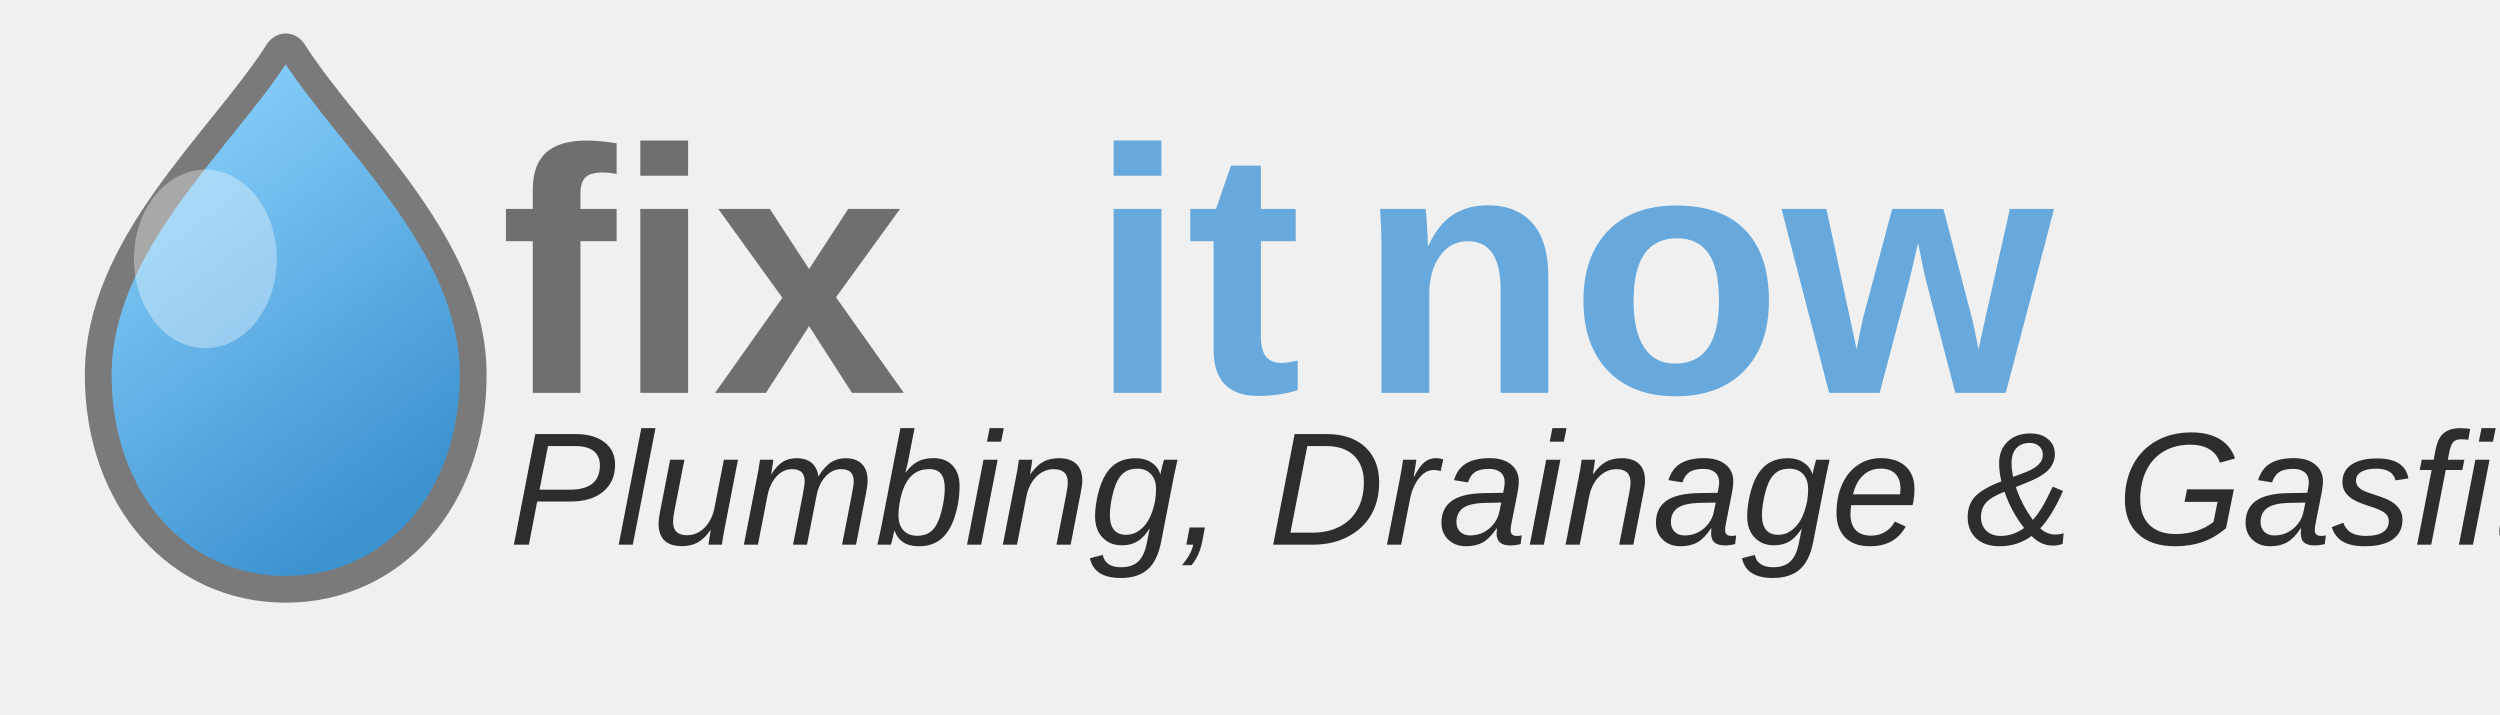
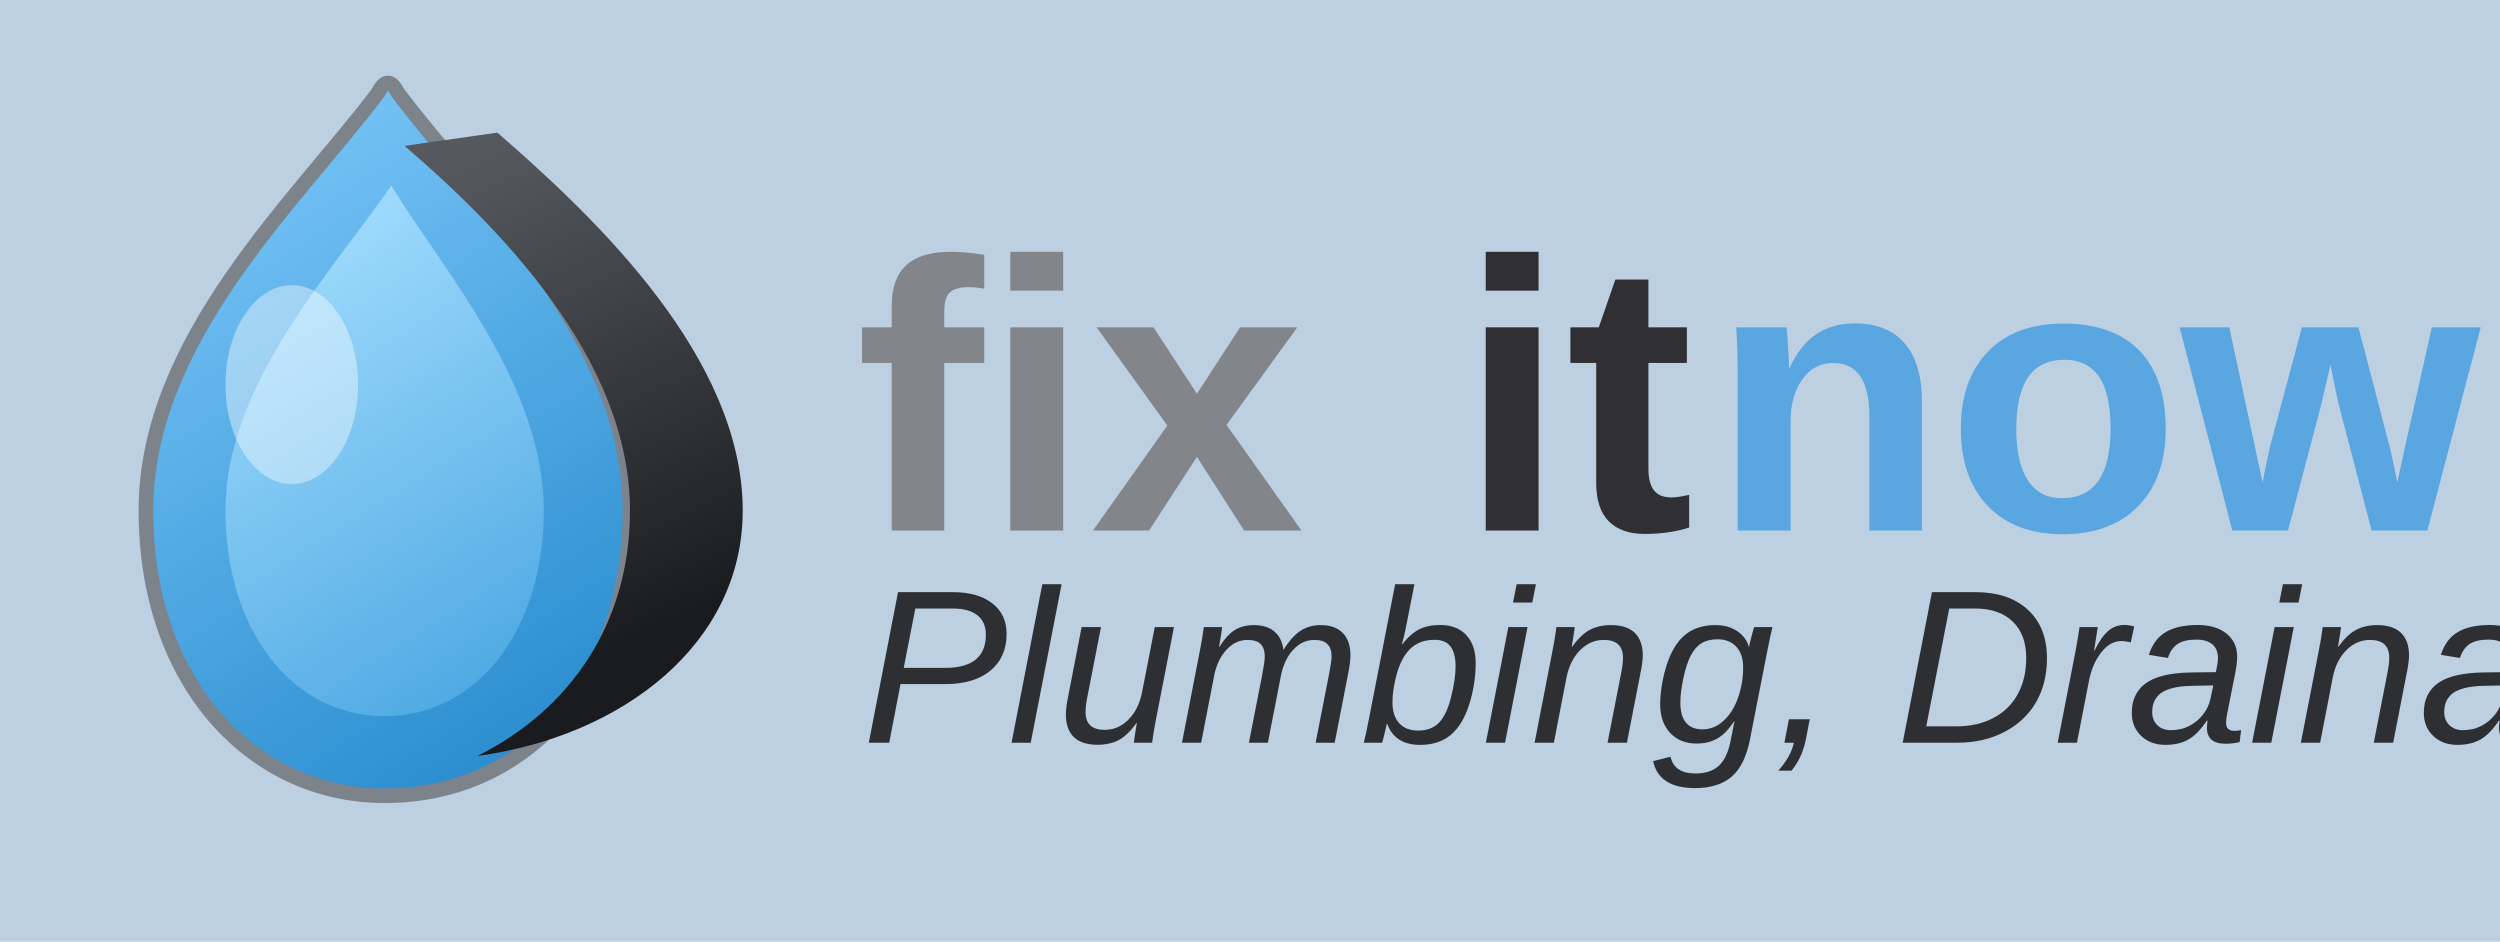
- <svg xmlns="http://www.w3.org/2000/svg" width="560" height="160" viewBox="0 0 560 160" fill="none">
+ <svg xmlns="http://www.w3.org/2000/svg" width="377" height="142" viewBox="0 0 377 142" fill="none">
+   <rect width="377" height="142" fill="#BCD0E2" />
  <defs>
-     <linearGradient id="drop" x1="28" y1="20" x2="94" y2="108" gradientUnits="userSpaceOnUse">
-       <stop stop-color="#8ED5FF" />
-       <stop offset="1" stop-color="#3D92D0" />
+     <linearGradient id="dropOuter" x1="32" y1="18" x2="87" y2="105" gradientUnits="userSpaceOnUse">
+       <stop stop-color="#7AC6F8" />
+       <stop offset="1" stop-color="#2D8FD0" />
+     </linearGradient>
+     <linearGradient id="dropInner" x1="41" y1="31" x2="83" y2="98" gradientUnits="userSpaceOnUse">
+       <stop stop-color="#A6DFFF" />
+       <stop offset="1" stop-color="#4FA9E3" />
+     </linearGradient>
+     <linearGradient id="shadow" x1="72" y1="23" x2="104" y2="93" gradientUnits="userSpaceOnUse">
+       <stop stop-color="#55595E" />
+       <stop offset="1" stop-color="#1A1B1E" />
    </linearGradient>
  </defs>
-   <path d="M62 12C49 32 22 55 22 84C22 112 40 132 64 132C88 132 106 112 106 84C106 55 79 32 66 12C65 10 63 10 62 12Z" fill="url(#drop)" stroke="#7A7A7A" stroke-width="6" />
-   <ellipse cx="46" cy="58" rx="16" ry="20" fill="white" opacity="0.35" />
-   <text x="112" y="88" font-family="Arial, Helvetica, sans-serif" font-size="78" font-weight="700" fill="#6F6F6F">fix</text>
-   <text x="244" y="88" font-family="Arial, Helvetica, sans-serif" font-size="78" font-weight="700" fill="#67A9DC">it</text>
-   <text x="304" y="88" font-family="Arial, Helvetica, sans-serif" font-size="78" font-weight="700" fill="#67A9DC">now</text>
-   <text x="114" y="122" font-family="Arial, Helvetica, sans-serif" font-size="36" font-style="italic" font-weight="500" fill="#2D2D2D">
+   <path d="M57 14C45 30 22 51 22 77C22 103 38 120 58 120C80 120 95 102 95 77C95 51 72 30 60 14C59 12 58 12 57 14Z" fill="url(#dropOuter)" stroke="#7C838B" stroke-width="2.2" />
+   <path d="M59 28C50 41 34 58 34 77C34 95 44 108 58 108C72 108 82 95 82 77C82 58 67 41 59 28Z" fill="url(#dropInner)" />
+   <ellipse cx="44" cy="58" rx="10" ry="15" fill="white" opacity="0.4" />
+   <path d="M61 22C75 34 95 54 95 77C95 94 86 107 72 114C94 111 112 97 112 77C112 54 90 33 75 20L61 22Z" fill="url(#shadow)" />
+   <text x="129" y="80" font-family="Arial, Helvetica, sans-serif" font-size="58" font-weight="700" fill="#82858A">fix</text>
+   <text x="220" y="80" font-family="Arial, Helvetica, sans-serif" font-size="58" font-weight="700" fill="#2F2F34">it</text>
+   <text x="258" y="80" font-family="Arial, Helvetica, sans-serif" font-size="58" font-weight="700" fill="#59A6E0">now</text>
+   <text x="130" y="112" font-family="Arial, Helvetica, sans-serif" font-size="33" font-style="italic" font-weight="500" fill="#2D2F33">
    Plumbing, Drainage &amp; Gasfitting
  </text>
</svg>
